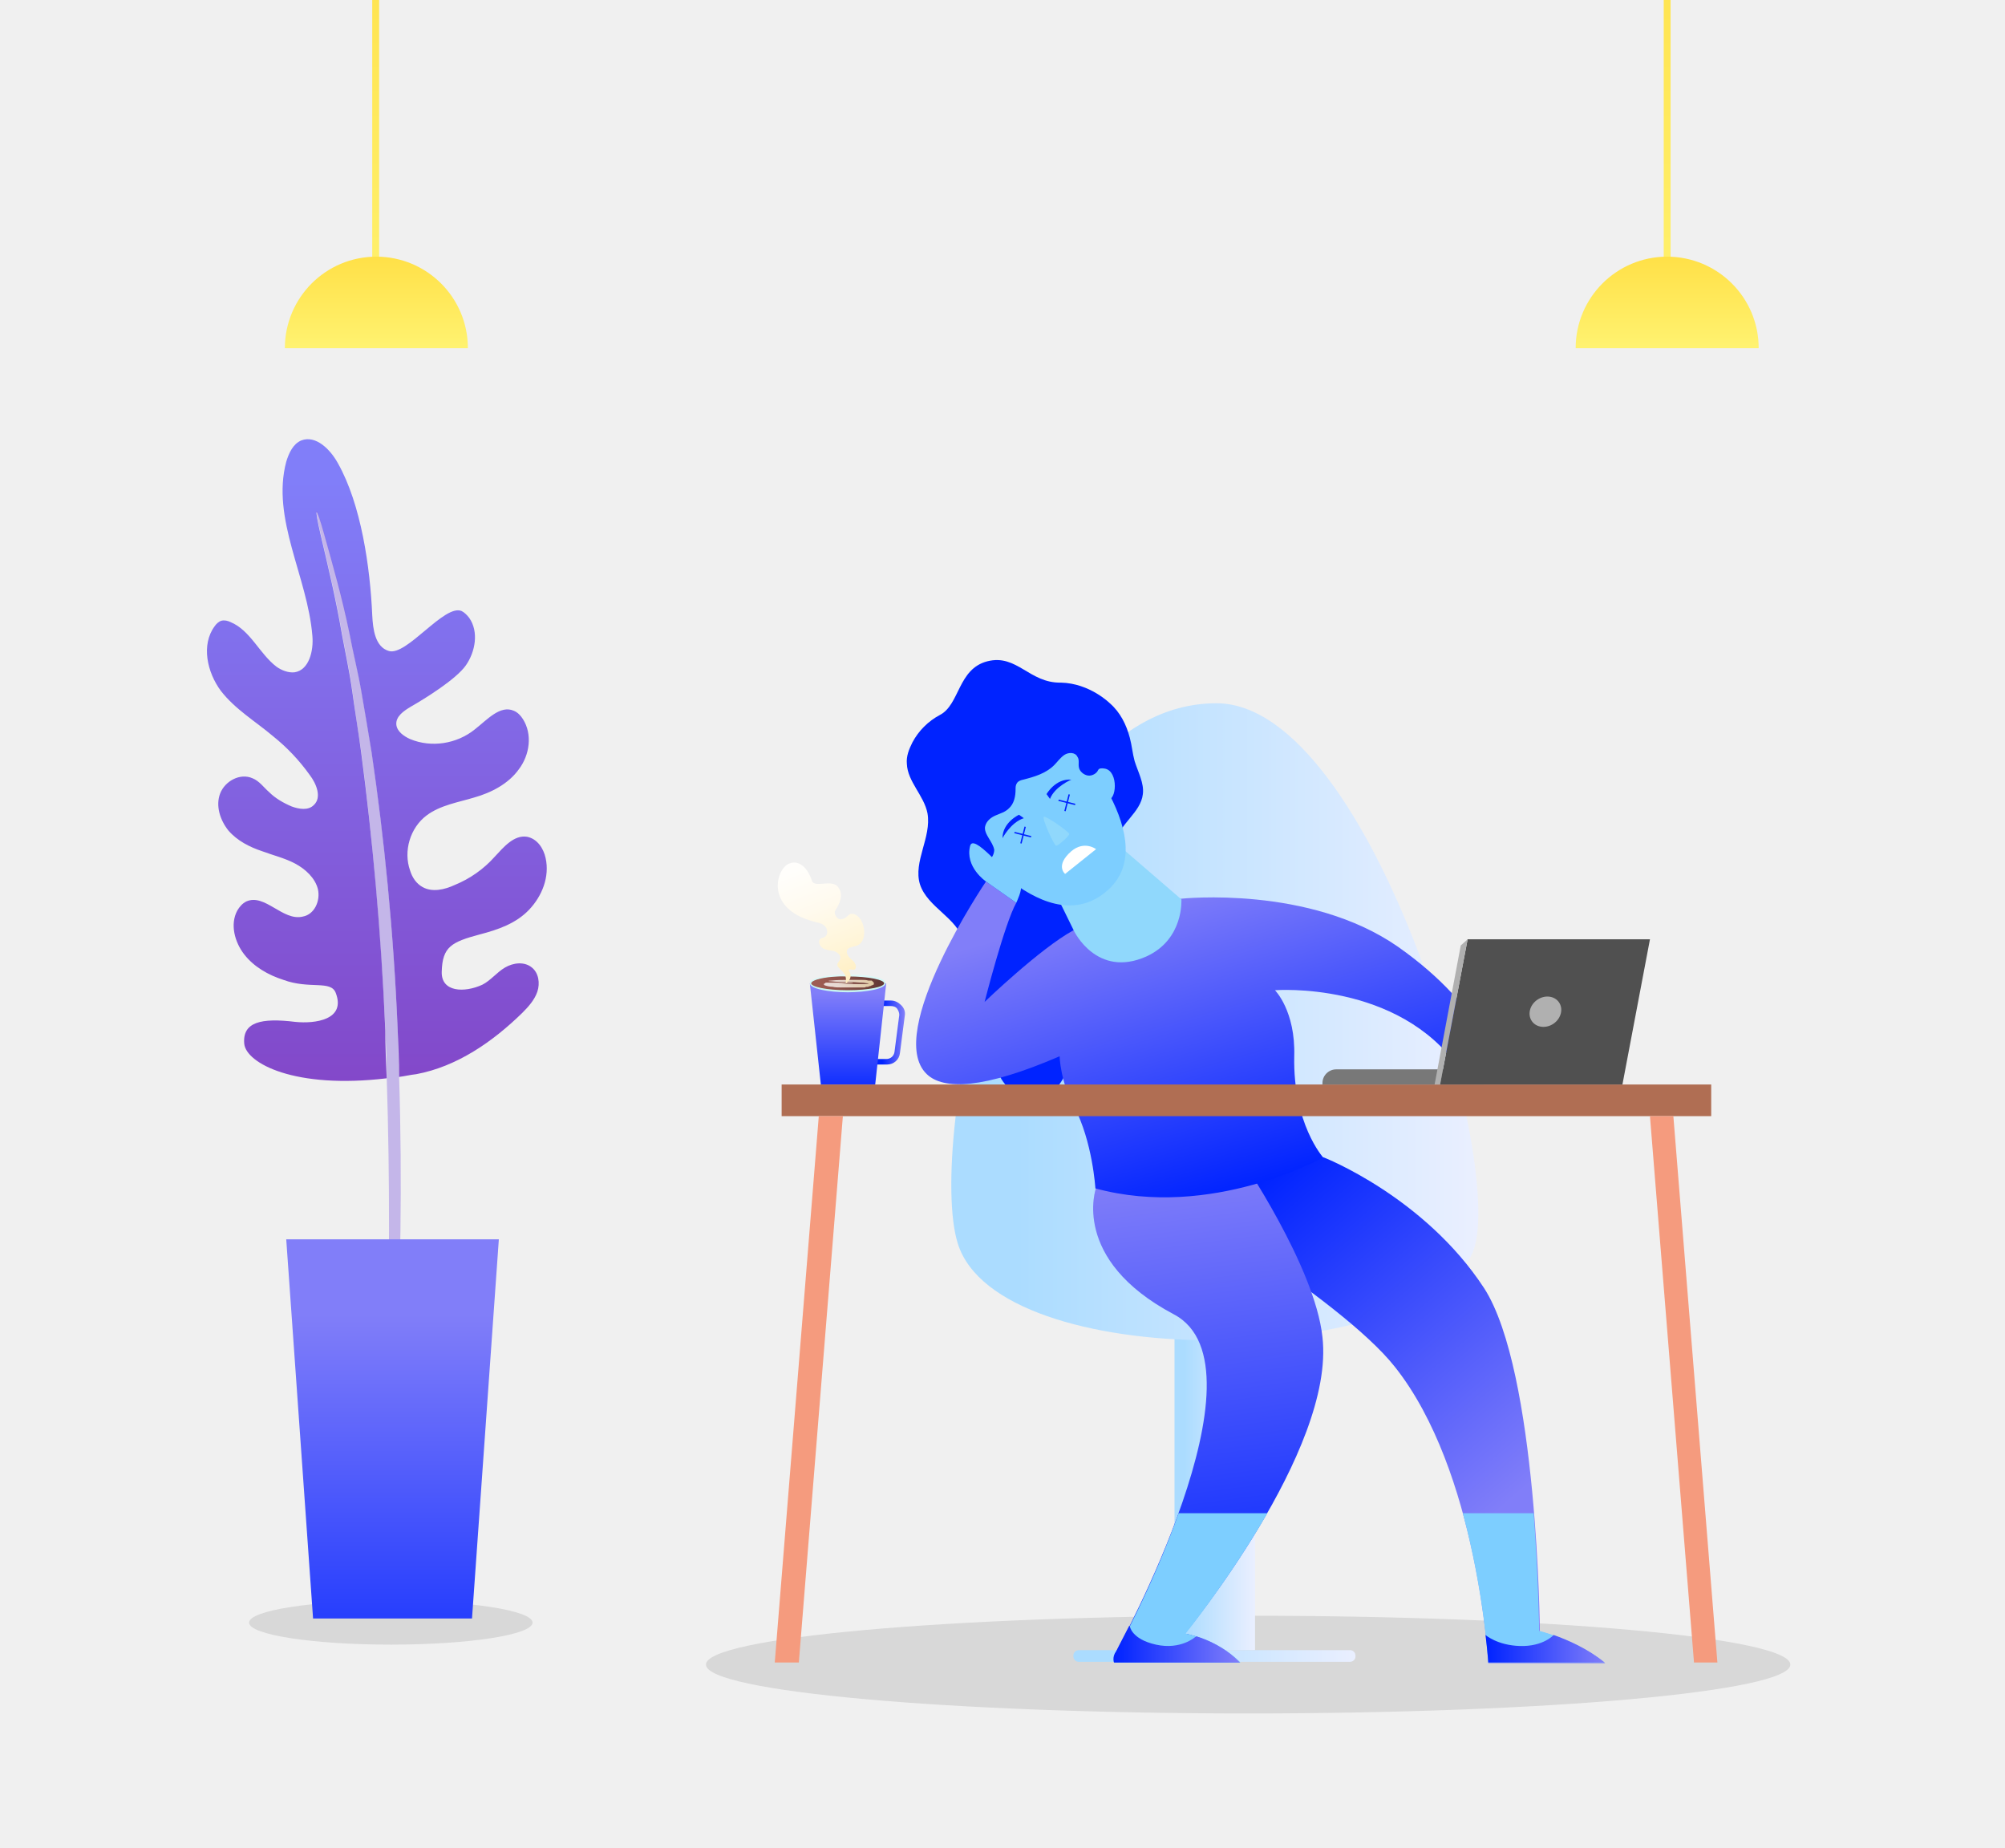
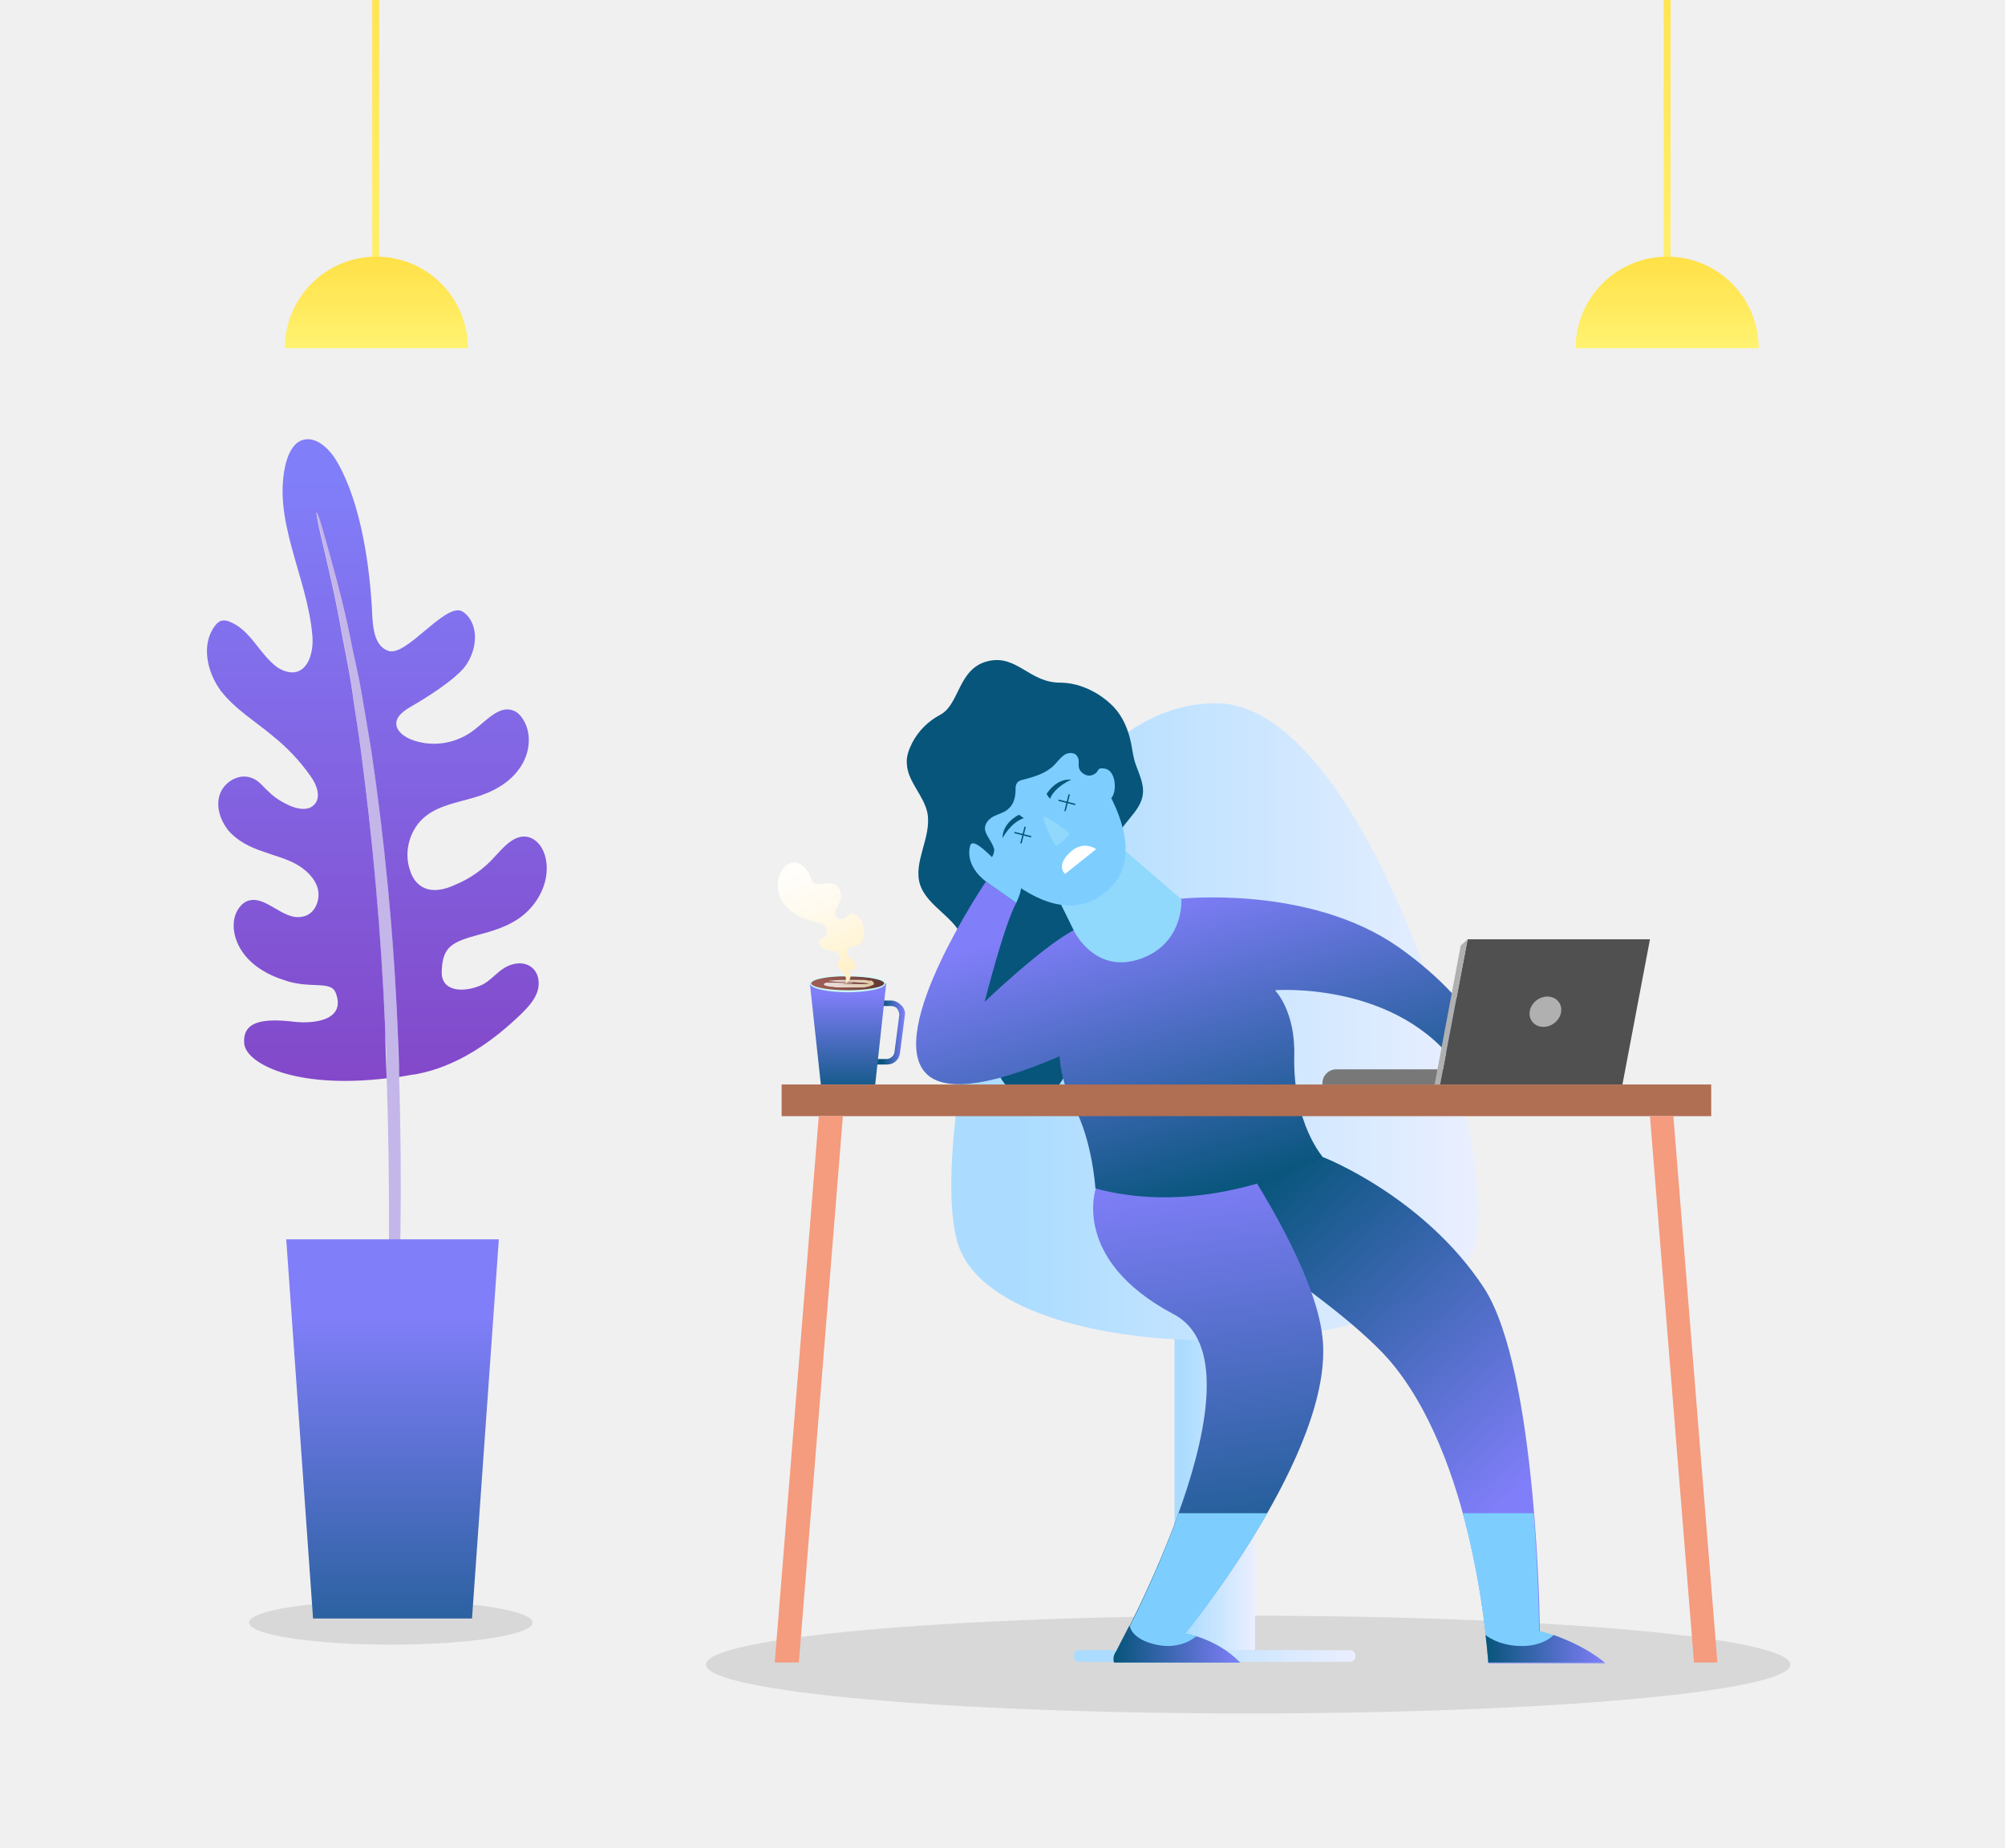
<svg xmlns="http://www.w3.org/2000/svg" version="1.1" id="OBJECTS" x="0px" y="0px" viewBox="0 0 291.4 268.5" style="enable-background:new 0 0 291.4 268.5;" xml:space="preserve">
  <style type="text/css">
	.st0{opacity:0.17;fill:#606060;}
	.st1{fill:url(#SVGID_1_);}
	.st2{opacity:0.4;fill:#8260DE;}
	.st3{fill:url(#SVGID_2_);}
	.st4{fill:url(#SVGID_3_);}
	.st5{fill:url(#SVGID_4_);}
	.st6{fill:url(#SVGID_5_);}
	.st7{fill:url(#SVGID_6_);}
	.st8{fill:url(#SVGID_7_);}
	.st9{fill:url(#SVGID_8_);}
	.st10{fill:url(#SVGID_9_);}
	.st11{opacity:0.79;fill:url(#SVGID_10_);}
	.st12{fill:url(#SVGID_11_);}
	.st13{fill:url(#SVGID_12_);}
	.st14{fill:url(#SVGID_13_);}
- 	.st15{fill:#0023FF;}
+ 	.st15{fill:#07557b;}
	.st16{fill:url(#SVGID_14_);}
	.st17{fill:#7DCEFF;}
	.st18{fill:#90D8FC;}
	.st19{fill:#FFFFFF;}
	.st20{fill:url(#SVGID_15_);}
	.st21{fill:url(#SVGID_16_);}
	.st22{fill:#B06E53;}
	.st23{fill:#F59B7E;}
	.st24{fill:#787878;}
	.st25{fill:#505050;}
	.st26{fill:#B0B0B0;}
	.st27{fill:url(#SVGID_17_);}
	.st28{fill:url(#SVGID_18_);}
	.st29{fill:url(#SVGID_19_);}
	.st30{fill:url(#SVGID_20_);}
</style>
  <g>
    <ellipse class="st0" cx="56.8" cy="235.8" rx="20.6" ry="3.2" />
    <g>
      <g>
        <linearGradient id="SVGID_1_" gradientUnits="userSpaceOnUse" x1="54.772" y1="182.624" x2="54.772" y2="69.716">
          <stop offset="9.422110e-003" style="stop-color:#8339BC" />
          <stop offset="1" style="stop-color:#817EF9" />
        </linearGradient>
        <path class="st1" d="M52.5,109.4c-0.4-3-0.9-6-1.3-8.9c-0.4-2.9-1-5.6-1.5-8.3c-0.9-5.3-2.1-10.2-3.1-14.5     c-1-4.3-0.7-4.4,0.5-0.1c1.2,4.3,2.6,9.1,3.7,14.5c0.5,2.7,1.2,5.4,1.7,8.3c0.5,2.9,1,5.8,1.5,8.9c1.8,12.2,3.2,25.9,3.8,40.4     c0.1,2.3,0.2,4.5,0.2,6.8c0.8-0.1,1.6-0.3,2.5-0.4c5.9-1.1,11.1-4.7,15.4-8.9c0.9-0.9,1.8-1.9,2.2-3.1c0.4-1.2,0.2-2.7-0.8-3.5     c-1.1-0.9-2.7-0.7-3.9,0s-2.1,1.9-3.3,2.5c-2.6,1.2-6,1.1-5.9-1.9c0.1-3.6,1.4-4.3,5.5-5.4c2.7-0.7,5.3-1.6,7.2-3.6     c1.9-2,3-4.8,2.4-7.5c-0.3-1.4-1.2-2.8-2.7-3.1c-1.9-0.3-3.4,1.5-4.7,2.9c-1.6,1.8-3.6,3.2-5.8,4.1c-1.5,0.7-3.3,1.1-4.7,0.3     c-0.9-0.5-1.5-1.4-1.8-2.4c-1-2.8,0-6.2,2.4-8c2-1.5,4.6-1.9,6.9-2.6c2.5-0.7,5-2,6.5-4.1c1.6-2.1,2-5.1,0.6-7.3     c-0.3-0.5-0.8-1-1.3-1.2c-2-0.9-3.9,1.3-5.7,2.7c-2.6,2.1-6.3,2.7-9.4,1.4c-0.9-0.4-1.9-1.1-2-2.1c-0.1-1.2,1.1-2,2.1-2.6     c2.1-1.2,6.6-4,8-6c1.4-2,1.9-4.9,0.5-6.9c-0.3-0.4-0.7-0.8-1.1-1c-2.5-1.1-8,6.6-10.6,5.8c-2-0.6-2.3-3.2-2.4-5.2     c-0.3-6.9-1.6-16.1-5-22.1c-1.1-2-3.2-4.1-5.3-3.3c-1.2,0.5-1.8,1.8-2.2,3.1c-2.2,8.3,3.1,16.7,3.8,25.3c0.2,2.2-0.5,5-2.6,5.3     c-0.9,0.1-1.9-0.3-2.6-0.8c-2.5-1.9-3.8-5.3-6.7-6.5c-0.4-0.2-0.9-0.3-1.3-0.2c-0.4,0.1-0.8,0.5-1,0.8c-2,2.7-1.1,6.7,0.9,9.4     c2.1,2.7,5,4.4,7.6,6.6c2,1.6,3.8,3.5,5.3,5.6c1,1.3,1.8,3.3,0.6,4.4c-0.8,0.8-2.1,0.6-3.2,0.2c-1.2-0.5-2.4-1.2-3.3-2.1     c-0.8-0.7-1.4-1.6-2.4-2c-1.8-0.8-4,0.4-4.7,2.2c-0.7,1.8,0,3.9,1.2,5.4c1.3,1.5,3.1,2.4,4.9,3c1.6,0.6,3.3,1,4.8,1.8     c1.5,0.8,2.9,2.1,3.3,3.7c0.4,1.7-0.5,3.7-2.2,4c-2.9,0.7-5.5-3.4-8.2-2.2c-0.6,0.3-1,0.8-1.3,1.3c-1.1,2-0.4,4.6,1,6.4     s3.5,3,5.7,3.7c3.8,1.4,6.9,0,7.6,1.9c1.5,3.9-3,4.5-5.9,4.2c-4.9-0.6-7.7,0-7.4,3.2c0.3,2.8,7.3,6.6,20.7,5     c-0.1-2.3-0.2-4.6-0.2-6.9C55.4,135.3,54.1,121.6,52.5,109.4z" />
      </g>
      <path class="st2" d="M58,156.3c-0.1-2.2-0.1-4.5-0.2-6.8c-0.6-14.5-2-28.1-3.8-40.4c-0.5-3.1-1-6-1.5-8.9    c-0.5-2.9-1.2-5.6-1.7-8.3c-1-5.3-2.5-10.1-3.7-14.5c-1.2-4.3-1.5-4.2-0.5,0.1c1,4.4,2.2,9.2,3.1,14.5c0.5,2.7,1.1,5.4,1.5,8.3    c0.4,2.9,0.8,5.8,1.3,8.9c1.6,12.2,2.8,25.9,3.5,40.3c0.1,2.3,0.2,4.6,0.2,6.9c0.5,15.5,0.4,30.1,0,42.7h1.3    C58.2,186.6,58.5,172,58,156.3z" />
    </g>
    <linearGradient id="SVGID_2_" gradientUnits="userSpaceOnUse" x1="57.057" y1="254.37" x2="57.057" y2="191.074">
-       <stop offset="3.091980e-003" style="stop-color:#0023FF" />
+       <stop offset="3.091980e-003" style="stop-color:#07557b" />
      <stop offset="1" style="stop-color:#817EF9" />
    </linearGradient>
    <polygon class="st3" points="68.6,235.2 45.5,235.2 41.6,180.1 72.5,180.1  " />
  </g>
  <g>
    <ellipse class="st0" cx="181.4" cy="241.9" rx="78.8" ry="7.1" />
    <g>
      <linearGradient id="SVGID_3_" gradientUnits="userSpaceOnUse" x1="170.651" y1="211.096" x2="182.357" y2="211.096">
        <stop offset="0.125" style="stop-color:#ABDCFF" />
        <stop offset="0.998" style="stop-color:#EAEFFF" />
      </linearGradient>
      <rect x="170.7" y="182.4" class="st4" width="11.7" height="57.4" />
      <linearGradient id="SVGID_4_" gradientUnits="userSpaceOnUse" x1="155.955" y1="240.681" x2="197.053" y2="240.681">
        <stop offset="0.125" style="stop-color:#ABDCFF" />
        <stop offset="0.998" style="stop-color:#EAEFFF" />
      </linearGradient>
      <path class="st5" d="M156.8,239.8h39.4c0.5,0,0.8,0.4,0.8,0.8v0.1c0,0.5-0.4,0.8-0.8,0.8h-39.4c-0.5,0-0.8-0.4-0.8-0.8v-0.1    C156,240.2,156.3,239.8,156.8,239.8z" />
      <linearGradient id="SVGID_5_" gradientUnits="userSpaceOnUse" x1="138.227" y1="148.492" x2="214.781" y2="148.492">
        <stop offset="0.125" style="stop-color:#ABDCFF" />
        <stop offset="0.998" style="stop-color:#EAEFFF" />
      </linearGradient>
      <path class="st6" d="M176.8,102.2c22.8,0,42.7,68.8,37.1,80.1c-8.2,16.4-68.8,17.4-74.7-1.6C134.7,166.4,146.2,102.2,176.8,102.2z    " />
    </g>
    <g>
      <g>
        <linearGradient id="SVGID_6_" gradientUnits="userSpaceOnUse" x1="233.946" y1="150.055" x2="230.743" y2="150.055" gradientTransform="matrix(-1 0 0 1 362.1829 0)">
-           <stop offset="3.091980e-003" style="stop-color:#0023FF" />
+           <stop offset="3.091980e-003" style="stop-color:#07557b" />
          <stop offset="1" style="stop-color:#817EF9" />
        </linearGradient>
        <path class="st7" d="M126.2,154.7h2.7c1,0,1.8-0.7,1.9-1.7l0.7-5.4c0.1-0.6-0.1-1.1-0.5-1.5c-0.4-0.4-0.9-0.7-1.5-0.7h-2.4v0.8     h2.4c0.3,0,0.7,0.1,0.9,0.4c0.2,0.3,0.3,0.6,0.3,0.9l-0.7,5.4c-0.1,0.6-0.6,1-1.2,1h-2.7V154.7z" />
      </g>
      <linearGradient id="SVGID_7_" gradientUnits="userSpaceOnUse" x1="238.945" y1="159.798" x2="238.945" y2="144.295" gradientTransform="matrix(-1 0 0 1 362.1829 0)">
-         <stop offset="3.091980e-003" style="stop-color:#0023FF" />
+         <stop offset="3.091980e-003" style="stop-color:#07557b" />
        <stop offset="1" style="stop-color:#817EF9" />
      </linearGradient>
      <polygon class="st8" points="127.2,157.6 128.8,142.9 117.7,142.9 119.3,157.6   " />
      <linearGradient id="SVGID_8_" gradientUnits="userSpaceOnUse" x1="233.521" y1="142.872" x2="244.369" y2="142.872" gradientTransform="matrix(-1 0 0 1 362.1829 0)">
        <stop offset="8.379880e-002" style="stop-color:#643936" />
        <stop offset="0.169" style="stop-color:#6B3E3A" />
        <stop offset="0.627" style="stop-color:#8F544C" />
        <stop offset="0.872" style="stop-color:#9D5C53" />
      </linearGradient>
      <ellipse class="st9" cx="123.2" cy="142.9" rx="5.4" ry="1.1" />
      <g>
        <linearGradient id="SVGID_9_" gradientUnits="userSpaceOnUse" x1="238.945" y1="143.774" x2="238.945" y2="138.698" gradientTransform="matrix(-1 0 0 1 362.1829 0)">
          <stop offset="0.105" style="stop-color:#C7F4F1" />
          <stop offset="0.429" style="stop-color:#E2F9F8" />
          <stop offset="0.759" style="stop-color:#F7FDFD" />
          <stop offset="0.976" style="stop-color:#FFFFFF" />
        </linearGradient>
        <path class="st10" d="M117.7,142.9c0-0.8,2.8-1.3,5.5-1.3s5.5,0.4,5.5,1.3c0,0.8-2.8,1.3-5.5,1.3S117.7,143.7,117.7,142.9z      M117.9,142.9c0,0.5,2.2,1,5.3,1c3.1,0,5.3-0.5,5.3-1c0-0.5-2.2-1-5.3-1C120.1,141.8,117.9,142.4,117.9,142.9z" />
      </g>
      <linearGradient id="SVGID_10_" gradientUnits="userSpaceOnUse" x1="235.122" y1="142.899" x2="242.379" y2="142.899" gradientTransform="matrix(-1 0 0 1 362.1829 0)">
        <stop offset="0" style="stop-color:#FFEEBB" />
        <stop offset="4.737506e-002" style="stop-color:#FFEFC0" />
        <stop offset="0.441" style="stop-color:#FFF8E2" />
        <stop offset="0.764" style="stop-color:#FFFDF7" />
        <stop offset="0.976" style="stop-color:#FFFFFF" />
      </linearGradient>
      <path class="st11" d="M119.9,142.9c0.1-0.1,0.1-0.1,0.1-0.1c0,0,0.1,0,0.1,0c0.1,0,0.2,0,0.3,0c0.2,0,0.4,0,0.5,0c0.3,0,0.7,0,1,0    c0.6,0,1.2,0,1.7,0c0.5,0,0.5,0.1,0,0.1c-0.5,0-1.1,0.1-1.7,0.1c-0.3,0-0.6,0-1,0c-0.1,0-0.2,0-0.2,0c0.2,0,0.3,0,0.5,0    c0.4,0,0.7,0,1.1,0c0.4,0,0.8,0,1.2,0c0.4,0,0.8,0,1.2,0c0.4,0,0.7,0,1.1,0c0.2,0,0.3,0,0.5-0.1c0.1,0,0.2,0,0.2,0c0,0,0,0,0,0    l0,0c0,0,0,0,0,0c0,0,0,0,0,0c0,0,0,0,0,0c0,0-0.1,0-0.1,0c-0.1,0-0.1,0-0.2,0c-0.3,0-0.6-0.1-0.9-0.1c-0.6,0-1.1-0.1-1.7-0.1    c-1.1,0-2,0-2.8-0.1c-0.5,0-0.5-0.1,0-0.1c0.8-0.1,1.8-0.1,2.8-0.1c0.5,0,1.1,0,1.7,0c0.3,0,0.6,0,0.9,0.1c0.1,0,0.2,0,0.2,0    c0,0,0.1,0,0.1,0c0,0,0,0,0.1,0c0,0,0.1,0,0.1,0c0.1,0.1,0.2,0.2,0.3,0.3c0,0.1,0,0.1,0,0.2c0,0.1,0,0.1-0.1,0.1    c-0.1,0.1-0.3,0.1-0.4,0.2c-0.1,0-0.2,0-0.3,0.1c-0.2,0-0.4,0-0.5,0.1c-0.4,0-0.7,0-1.1,0c-0.4,0-0.8,0-1.2,0c-0.4,0-0.8,0-1.2,0    c-0.4,0-0.8,0-1.2-0.1c-0.4,0-0.8-0.1-1.1-0.2c0,0-0.1,0-0.1-0.1c0,0-0.1,0-0.1-0.1C119.8,143,119.8,142.9,119.9,142.9z" />
      <g>
        <linearGradient id="SVGID_11_" gradientUnits="userSpaceOnUse" x1="123.897" y1="143.802" x2="114.708" y2="120.088">
          <stop offset="0" style="stop-color:#FFEEBB" />
          <stop offset="4.423080e-002" style="stop-color:#FFEEC0" />
          <stop offset="0.256" style="stop-color:#FFF5D8" />
          <stop offset="0.507" style="stop-color:#FFFAEE" />
          <stop offset="0.751" style="stop-color:#FFFEFB" />
          <stop offset="0.976" style="stop-color:#FFFFFF" />
        </linearGradient>
        <path class="st12" d="M118.2,133.9c0.6,0.2,1.2,0.2,1.7,0.7c0.4,0.4,0.5,1.3-0.1,1.6c-0.2,0.1-0.4,0.1-0.5,0.2     c-0.5,0.3-0.2,1.1,0.3,1.4c0.5,0.3,1.1,0.3,1.6,0.4c0.5,0.2,1.1,0.6,0.9,1.2c-0.1,0.3-0.5,0.6-0.4,0.9c0.3,0.8,1.5,0.9,1.2,2.6     c0,0,1.2-0.6,0.5-1.8c-0.2-0.4,0.6-0.1,0.8-0.2c0.3-0.2,0.2-0.7,0-1c-0.2-0.3-0.5-0.5-0.8-0.8c-0.2-0.3-0.4-0.6-0.3-1     c0.2-0.5,1-0.5,1.5-0.7c0.7-0.3,1-1.1,1-1.9c0-1.1-0.5-2.4-1.6-2.7c-0.1,0-0.3,0-0.4,0c-0.2,0.1-0.3,0.2-0.4,0.3     c-0.4,0.4-1.1,0.7-1.5,0.3c-0.3-0.3-0.5-0.8-0.3-1.1c0.6-0.9,1.3-2.3,0.4-3.4c-0.9-1.2-3.4,0.2-3.8-0.9c-0.6-1.9-1.9-3.1-3.3-2.5     C112.8,126.2,111.1,132,118.2,133.9z" />
      </g>
    </g>
    <g>
      <linearGradient id="SVGID_12_" gradientUnits="userSpaceOnUse" x1="180.476" y1="173.094" x2="219.468" y2="218.085">
-         <stop offset="3.091980e-003" style="stop-color:#0023FF" />
+         <stop offset="3.091980e-003" style="stop-color:#07557b" />
        <stop offset="1" style="stop-color:#817EF9" />
      </linearGradient>
      <path class="st13" d="M216.3,241.6c0,0-1.5-27.8-13.6-43c-8-10.1-35.8-26.5-35.8-26.5s16.9-4.3,25.5-3.9c0,0,14.6,5.7,23.3,19    c7.8,12.1,8.1,49.9,8.1,49.9s5.5,1.3,9.5,4.6H216.3z" />
      <linearGradient id="SVGID_13_" gradientUnits="userSpaceOnUse" x1="179.725" y1="237.956" x2="170.788" y2="170.188">
-         <stop offset="3.091980e-003" style="stop-color:#0023FF" />
+         <stop offset="3.091980e-003" style="stop-color:#07557b" />
        <stop offset="1" style="stop-color:#817EF9" />
      </linearGradient>
      <path class="st14" d="M162.3,239.9c0,0,22.7-41.3,8.3-48.9c-15.1-8-11.3-18.4-11.3-18.4l20.9-4.5c0,0,10.9,15.9,12,26.2    c1.9,16.5-20,43.1-20,43.1s4.5,0.7,8,4.2H162C162,241.6,161.7,240.7,162.3,239.9z" />
      <g>
        <path class="st15" d="M161.3,102.2c1.5,1.3,2.4,3.1,2.9,5c0.3,1.1,0.4,2.3,0.7,3.4c0.5,1.6,1.4,3.2,1.2,4.8     c-0.3,2.7-3.4,4.3-3.9,6.9c-0.2,1.1,0.1,2.2,0.3,3.3c0.4,2.9-0.4,5.8-2.1,8.2c0.6,2.3,1.8,5.3,0.4,7.3c-1.2,1.8-3.5,2.5-4.7,4.3     c-1.6,2.5-0.2,5.9-0.7,8.8c-0.3,1.9-1.4,3.8-3,4.9c-0.6,0.4-1.3,0.8-2.1,0.8c-0.7,0-1.3-0.2-1.9-0.5c-2.1-1-3.6-3.1-3.8-5.4     c-0.1-0.7-0.1-1.5-0.3-2.1c-0.8-2.2-3.7-2.8-4.9-4.9c-1.7-3,1.4-6.8,0.6-10.2c-0.8-3.4-5.2-4.9-6.3-8.3c-1-3.3,1.7-6.8,1.1-10.3     c-0.5-2.6-2.9-4.6-3-7.2c-0.1-1.1,0.3-2.1,0.8-3.1c0.9-1.7,2.3-3.1,4-4c2.9-1.5,2.6-6.7,6.9-7.8c4.3-1.1,6.1,3.2,10.7,3.1     C158.4,99.3,161.3,102.2,161.3,102.2z" />
      </g>
      <linearGradient id="SVGID_14_" gradientUnits="userSpaceOnUse" x1="576.719" y1="217.597" x2="576.719" y2="172.626" gradientTransform="matrix(0.9618 -0.2737 0.2737 0.9618 -433.5617 121.6871)">
-         <stop offset="3.091980e-003" style="stop-color:#0023FF" />
+         <stop offset="3.091980e-003" style="stop-color:#07557b" />
        <stop offset="1" style="stop-color:#817EF9" />
      </linearGradient>
      <path class="st16" d="M217.4,155.4l-5.3-0.1c-8.9-12.8-26.8-11.4-26.8-11.4s3,3,2.8,9.6c-0.2,9.8,4.2,14.7,4.2,14.7    s-16.2,9.1-33.1,4.5c0,0-0.4-6.8-3.1-11.9c-2-3.6-2.1-7.3-2.1-7.3c-11.1,4.8-16.9,4.9-19.3,2.6c-6.3-6,8.6-28,8.6-28l4.4,3.1    c-1.7,3-4.6,14.4-4.6,14.4s8.1-7.8,12.9-10.4c4.6-2.6,12.2-4.1,15.7-4.6c3.5-0.5,0,0,0,0s18.6-2,31.5,7    C216.4,146.9,217.4,155.4,217.4,155.4z" />
      <g>
        <path class="st17" d="M159.4,113.6c0,0-0.8-2.3,1.2-1.9c2,0.4,1.7,4.8,0.3,4.5L159.4,113.6z" />
      </g>
      <path class="st18" d="M171.7,130.7l-10.9-9.4c0,0-6,2.7-7.6,8.1l2.9,5.9c0,0,3.3,6.9,10.5,3.7    C172.1,136.5,171.7,130.7,171.7,130.7z" />
      <g>
        <g>
          <path class="st17" d="M155.2,106.9c0,0,14.5,15.6,5.4,22.8c-9.3,7.5-21.6-9.9-21.6-9.9S143.7,110.9,155.2,106.9z" />
          <path class="st19" d="M159.3,123.4l-4.5,3.6c0,0-1.5-1.2,0.9-3.3C157.6,122.1,159.3,123.4,159.3,123.4z" />
          <path class="st18" d="M151.7,118.7c-0.3,0.2,1.5,4.2,1.8,4.2c0.3,0,1.9-1.4,1.9-1.7C155.4,120.9,152,118.5,151.7,118.7z" />
          <path class="st15" d="M148.1,118.4c0,0-2.4,1.1-2.4,3.4l0,0c0,0,1.2-2.3,3.1-2.9L148.1,118.4z" />
          <path class="st15" d="M152.1,115.4c0,0,1.3-2.3,3.6-2.1l0,0c0,0-2.4,1-3.1,2.8L152.1,115.4z" />
        </g>
        <g>
          <path class="st15" d="M143.5,124.9c0.6,0.1,1-0.8,1-1.4c-0.1-0.6-0.5-1.2-0.8-1.7c-0.3-0.5-0.7-1.2-0.5-1.8      c0.2-0.7,0.8-1.2,1.5-1.5c0.7-0.3,1.4-0.5,1.9-1c0.8-0.7,1-1.8,1-2.8c0-0.3,0-0.6,0.2-0.9c0.2-0.3,0.5-0.4,0.9-0.5      c1.6-0.4,3.3-0.9,4.5-2.1c0.5-0.5,0.9-1.1,1.5-1.5c0.6-0.4,1.6-0.4,1.9,0.3c0.3,0.4,0.1,1,0.2,1.5c0.1,0.6,0.7,1.1,1.3,1.2      c0.6,0.1,1.3-0.3,1.5-0.8c0,0,1.2-1.5,0.1-3.2c-1.1-1.7-3.9-3.7-3.9-3.7c-1.7,0.1-14.8,7.1-18,14.5      C137.7,119.5,140.7,124.4,143.5,124.9z" />
        </g>
      </g>
      <path class="st17" d="M143.3,128.1c0,0-3.1-2.1-2.3-5.2c0.5-1.7,4.5,3.2,7.3,5.8c0.4,0.4-0.6,2.5-0.6,2.5L143.3,128.1z" />
      <path class="st17" d="M233.2,241.6c-4.1-3.3-9.5-4.6-9.5-4.6s-0.1-7.6-0.8-17.1h-10.3c3.1,11.5,3.7,21.7,3.7,21.7H233.2z" />
      <path class="st17" d="M184.2,219.9h-12.9c-3.8,10.7-9,20.1-9,20.1c-0.6,0.8-0.3,1.6-0.3,1.6h18.3c-3.5-3.5-8-4.2-8-4.2    S178.6,229.6,184.2,219.9z" />
      <linearGradient id="SVGID_15_" gradientUnits="userSpaceOnUse" x1="215.935" y1="239.596" x2="233.243" y2="239.596">
-         <stop offset="3.091980e-003" style="stop-color:#0023FF" />
+         <stop offset="3.091980e-003" style="stop-color:#07557b" />
        <stop offset="1" style="stop-color:#817EF9" />
      </linearGradient>
      <path class="st20" d="M233.2,241.6c-2.4-2-5.4-3.3-7.4-4c0,0-1.5,1.7-4.9,1.6c-3.3-0.1-5-1.6-5-1.6h0c0.3,2.5,0.4,4,0.4,4H233.2z" />
      <linearGradient id="SVGID_16_" gradientUnits="userSpaceOnUse" x1="161.899" y1="238.904" x2="180.232" y2="238.904">
-         <stop offset="3.091980e-003" style="stop-color:#0023FF" />
+         <stop offset="3.091980e-003" style="stop-color:#07557b" />
        <stop offset="1" style="stop-color:#817EF9" />
      </linearGradient>
      <path class="st21" d="M168,239c-3.6-0.8-3.8-2.7-3.8-2.7l-0.1,0c-1.2,2.3-1.9,3.7-1.9,3.7c-0.6,0.8-0.3,1.6-0.3,1.6h18.3    c-2.1-2.2-4.7-3.3-6.3-3.8l-0.2,0.1C173.7,237.9,171.6,239.8,168,239z" />
    </g>
    <rect x="113.6" y="157.6" class="st22" width="135.1" height="4.6" />
    <g>
      <polygon class="st23" points="116.1,241.6 112.6,241.6 119,162.2 122.5,162.2   " />
      <polygon class="st23" points="246.2,241.6 249.6,241.6 243.2,162.2 239.8,162.2   " />
    </g>
    <g>
      <path class="st24" d="M215.6,155.4h-21.4c-1.1,0-2,0.9-2,2v0.2h23.4V155.4z" />
      <polygon class="st25" points="239.8,136.5 213.3,136.5 209.3,157.6 235.8,157.6   " />
      <polygon class="st26" points="213.3,136.5 212.3,137.4 208.5,157.6 209.3,157.6   " />
      <ellipse transform="matrix(0.575 0.8181 -0.8181 0.575 215.7207 -121.2459)" class="st26" cx="224.6" cy="147" rx="2.1" ry="2.4" />
    </g>
  </g>
  <g>
    <g>
      <g>
        <linearGradient id="SVGID_17_" gradientUnits="userSpaceOnUse" x1="54.613" y1="-69.383" x2="54.613" y2="57.348">
          <stop offset="0" style="stop-color:#FFD125" />
          <stop offset="1" style="stop-color:#FFF576" />
        </linearGradient>
        <rect x="54.1" y="-59.2" class="st27" width="1" height="101.2" />
      </g>
      <linearGradient id="SVGID_18_" gradientUnits="userSpaceOnUse" x1="54.613" y1="26.223" x2="54.613" y2="52.436">
        <stop offset="0" style="stop-color:#FFD125" />
        <stop offset="1" style="stop-color:#FFF576" />
      </linearGradient>
      <path class="st28" d="M68,50.6c0-7.4-6-13.3-13.3-13.3c-7.4,0-13.3,6-13.3,13.3H68z" />
    </g>
    <g>
      <g>
        <linearGradient id="SVGID_19_" gradientUnits="userSpaceOnUse" x1="242.28" y1="-69.383" x2="242.28" y2="57.348">
          <stop offset="0" style="stop-color:#FFD125" />
          <stop offset="1" style="stop-color:#FFF576" />
        </linearGradient>
        <rect x="241.8" y="-59.2" class="st29" width="1" height="101.2" />
      </g>
      <linearGradient id="SVGID_20_" gradientUnits="userSpaceOnUse" x1="242.28" y1="26.223" x2="242.28" y2="52.436">
        <stop offset="0" style="stop-color:#FFD125" />
        <stop offset="1" style="stop-color:#FFF576" />
      </linearGradient>
      <path class="st30" d="M255.6,50.6c0-7.4-6-13.3-13.3-13.3c-7.4,0-13.3,6-13.3,13.3H255.6z" />
    </g>
  </g>
  <g>
    <g>
      <rect x="155" y="115.4" transform="matrix(0.9693 0.2459 -0.2459 0.9693 33.4365 -34.549)" class="st15" width="0.2" height="2.5" />
    </g>
    <g>
      <rect x="153.8" y="116.5" transform="matrix(0.9693 0.2459 -0.2459 0.9693 33.4365 -34.549)" class="st15" width="2.5" height="0.2" />
    </g>
  </g>
  <g>
    <g>
      <rect x="148.6" y="120.1" transform="matrix(0.9693 0.2459 -0.2459 0.9693 34.392 -32.8362)" class="st15" width="0.2" height="2.5" />
    </g>
    <g>
      <rect x="147.4" y="121.2" transform="matrix(0.9693 0.2459 -0.2459 0.9693 34.392 -32.8362)" class="st15" width="2.5" height="0.2" />
    </g>
  </g>
</svg>
